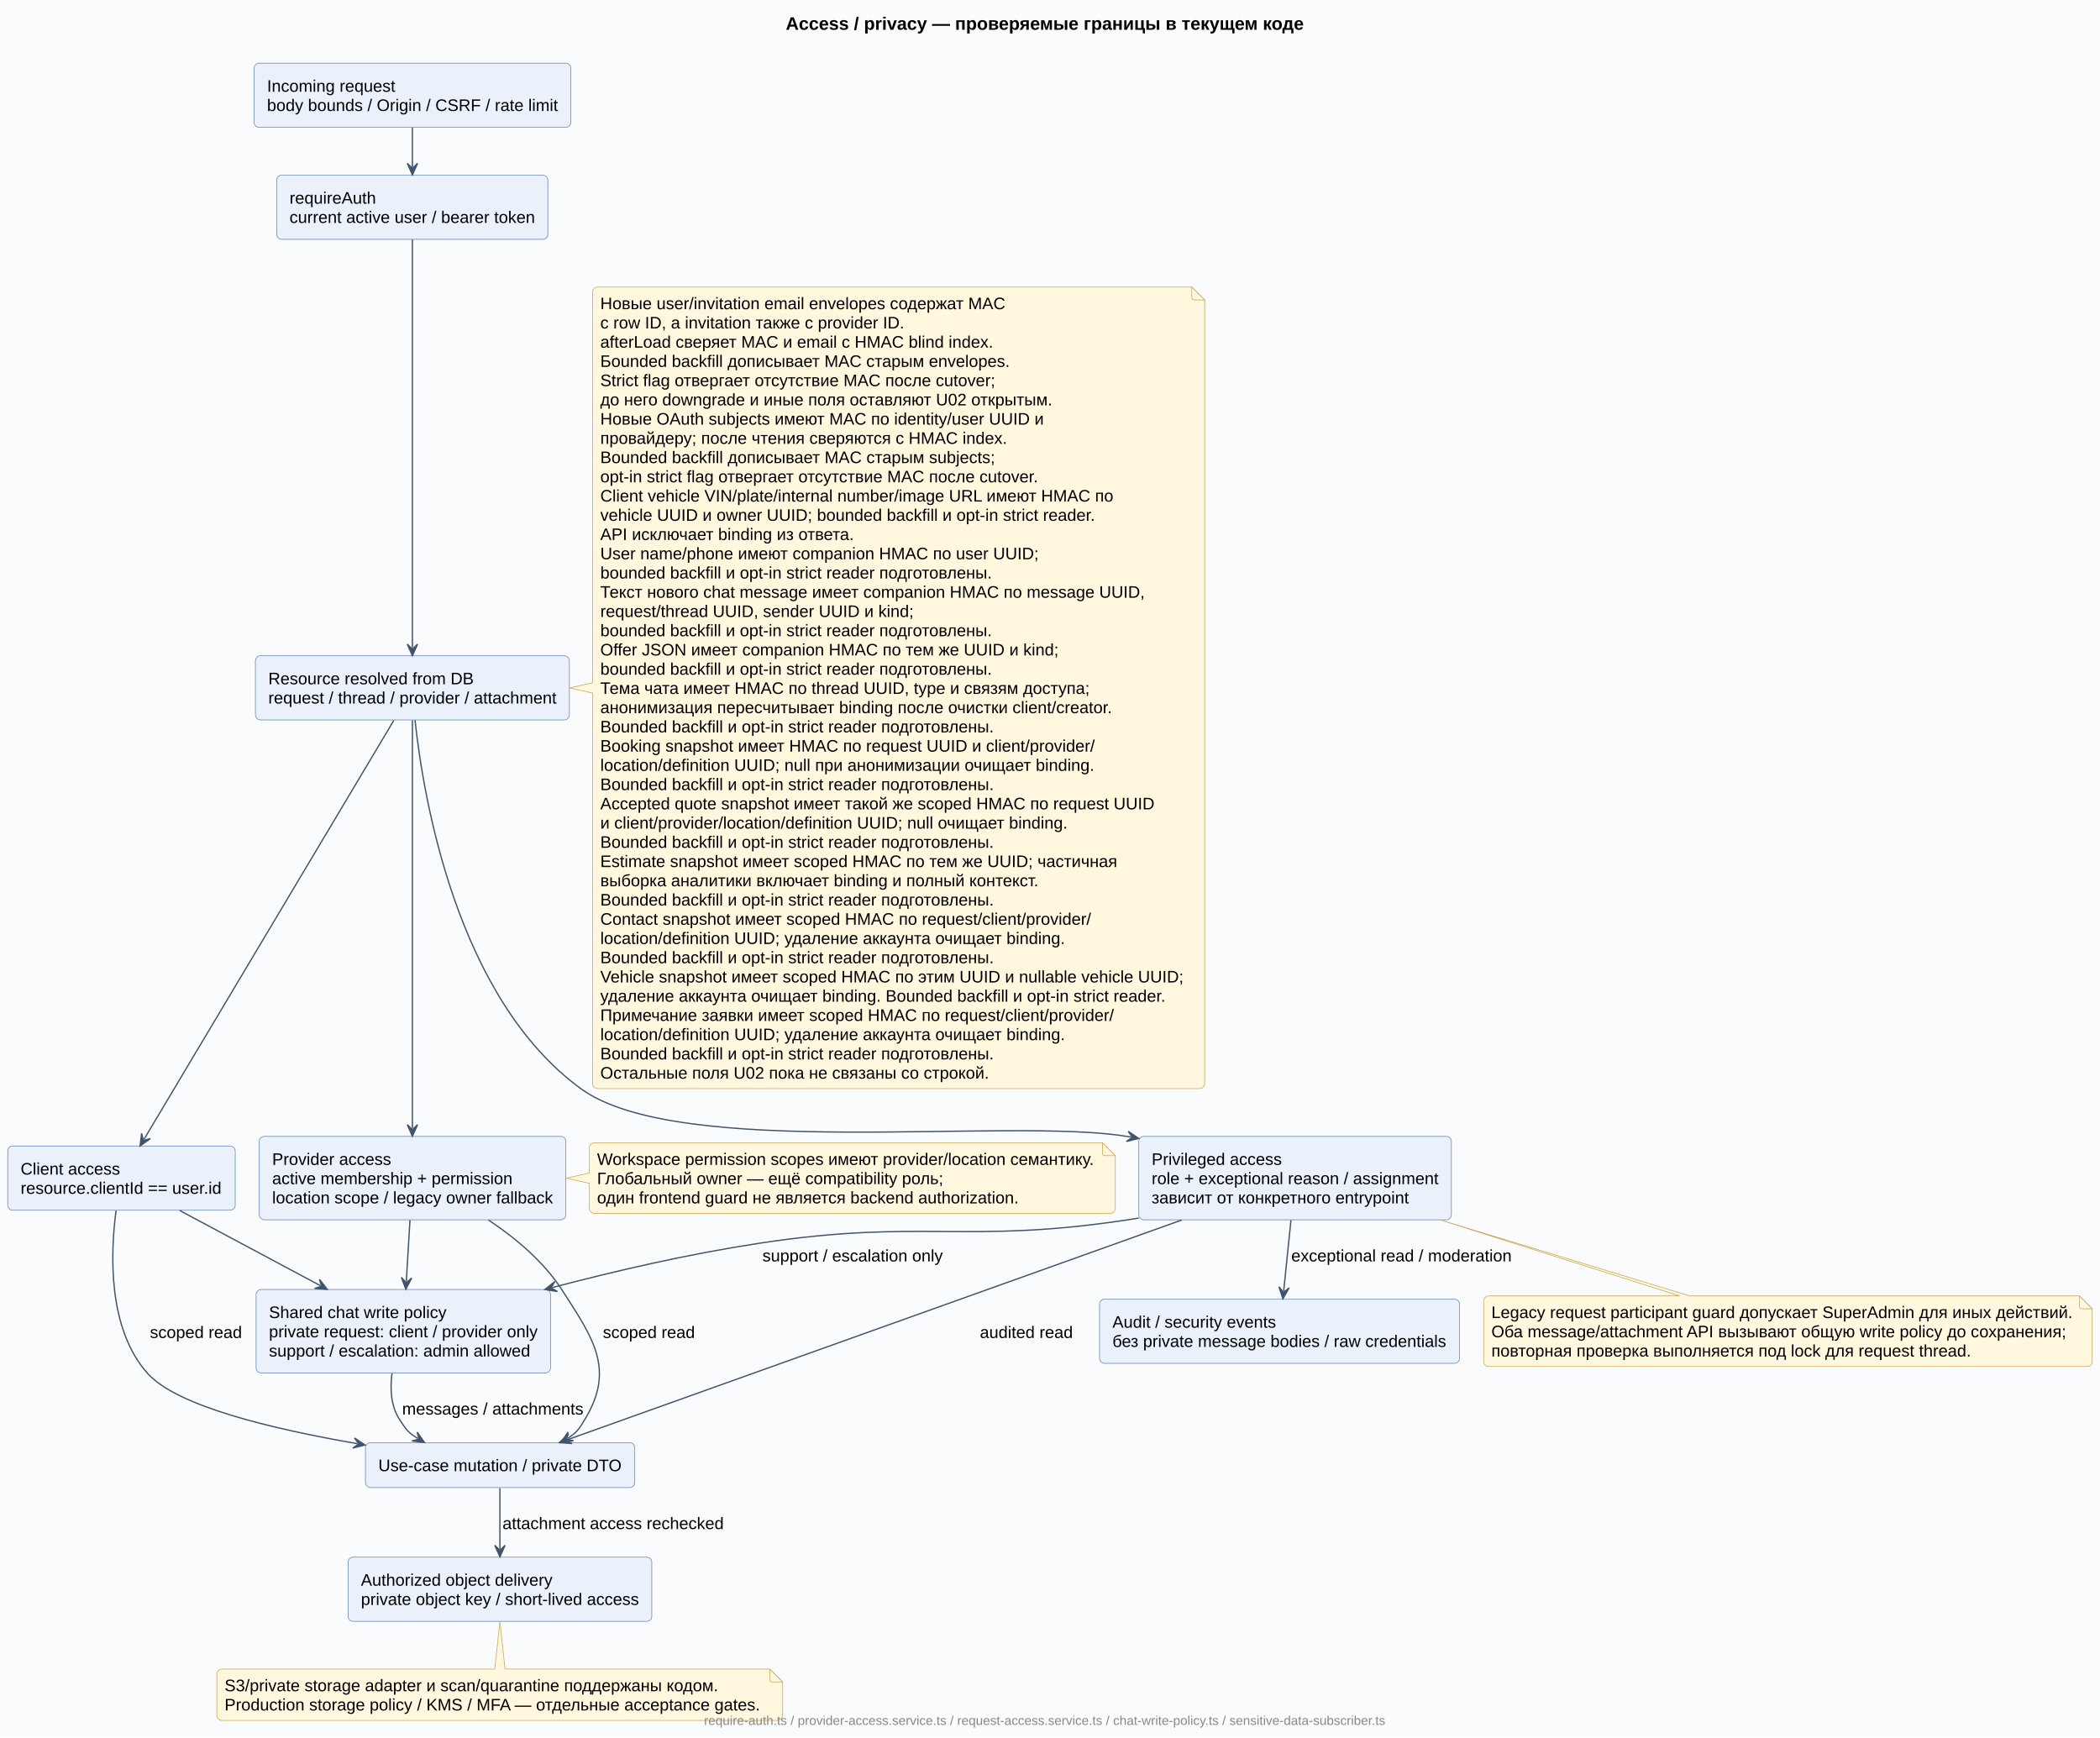
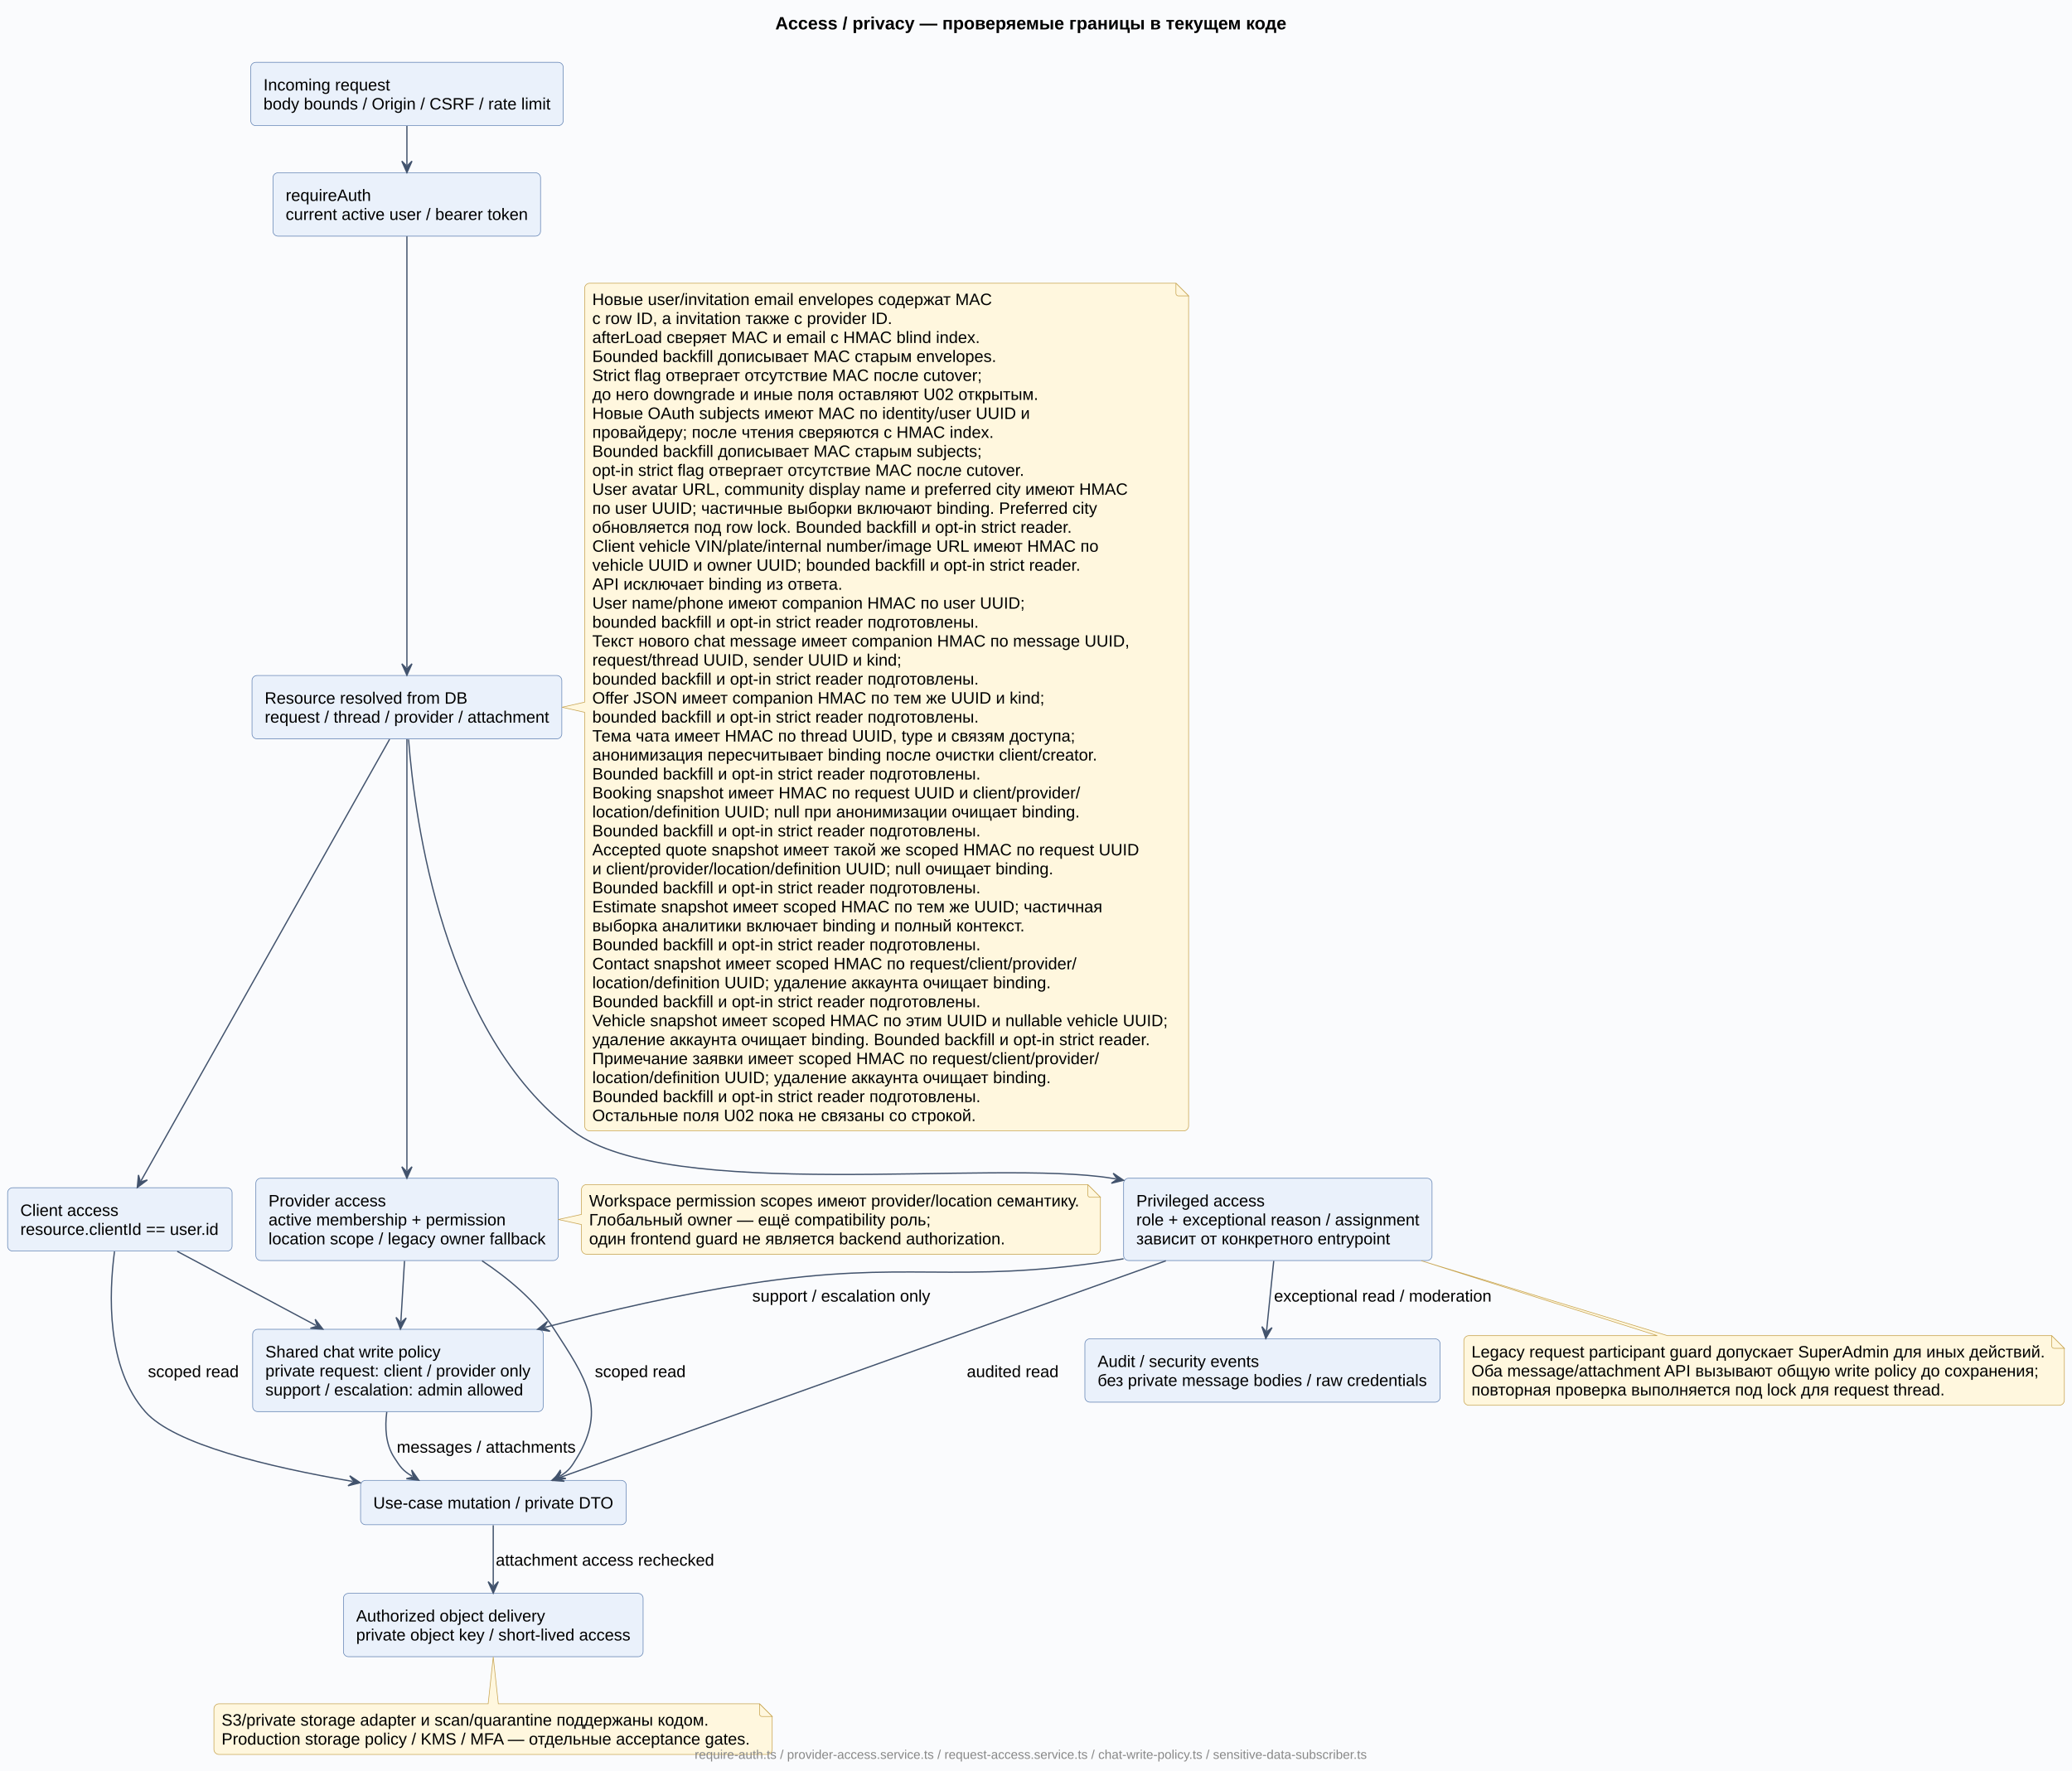
- <svg xmlns="http://www.w3.org/2000/svg" contentStyleType="text/css" data-diagram-type="DESCRIPTION" height="1350px" preserveAspectRatio="none" style="width:1632px;height:1350px;background:#FAFBFD;" version="1.1" viewBox="0 0 1632 1350" width="1632px" zoomAndPan="magnify">
+ <svg xmlns="http://www.w3.org/2000/svg" contentStyleType="text/css" data-diagram-type="DESCRIPTION" height="1395px" preserveAspectRatio="none" style="width:1632px;height:1395px;background:#FAFBFD;" version="1.1" viewBox="0 0 1632 1395" width="1632px" zoomAndPan="magnify">
  <defs />
  <g>
-     <rect fill="#FAFBFD" height="1350" style="stroke:none;stroke-width:1;" width="1632" x="0" y="0" />
+     <rect fill="#FAFBFD" height="1395" style="stroke:none;stroke-width:1;" width="1632" x="0" y="0" />
    <g class="title" data-source-line="2">
      <text fill="#000000" font-family="Arial" font-size="14" font-weight="bold" lengthAdjust="spacing" textLength="403.662" x="610.669" y="23.132">Access / privacy — проверяемые границы в текущем коде</text>
    </g>
    <g class="entity" data-qualified-name="Input" data-source-line="4" id="ent0002">
      <rect fill="#EAF1FB" height="49.898" rx="4" ry="4" style="stroke:#6585B5;stroke-width:0.5;" width="246.142" x="197.5" y="49.099" />
      <text fill="#000000" font-family="Arial" font-size="13" lengthAdjust="spacing" textLength="99.722" x="207.5" y="71.293">Incoming request</text>
      <text fill="#000000" font-family="Arial" font-size="13" lengthAdjust="spacing" textLength="226.142" x="207.5" y="86.241">body bounds / Origin / CSRF / rate limit</text>
    </g>
    <g class="entity" data-qualified-name="Auth" data-source-line="5" id="ent0003">
      <rect fill="#EAF1FB" height="49.898" rx="4" ry="4" style="stroke:#6585B5;stroke-width:0.5;" width="210.76" x="215" y="136.099" />
      <text fill="#000000" font-family="Arial" font-size="13" lengthAdjust="spacing" textLength="67.209" x="225" y="158.292">requireAuth</text>
      <text fill="#000000" font-family="Arial" font-size="13" lengthAdjust="spacing" textLength="190.76" x="225" y="173.241">current active user / bearer token</text>
    </g>
    <g class="entity" data-qualified-name="Resource" data-source-line="6" id="ent0004">
-       <rect fill="#EAF1FB" height="49.898" rx="4" ry="4" style="stroke:#6585B5;stroke-width:0.5;" width="244.009" x="198.5" y="509.599" />
-       <text fill="#000000" font-family="Arial" font-size="13" lengthAdjust="spacing" textLength="159.669" x="208.5" y="531.793">Resource resolved from DB</text>
-       <text fill="#000000" font-family="Arial" font-size="13" lengthAdjust="spacing" textLength="224.009" x="208.5" y="546.741">request / thread / provider / attachment</text>
+       <rect fill="#EAF1FB" height="49.898" rx="4" ry="4" style="stroke:#6585B5;stroke-width:0.5;" width="244.009" x="198.5" y="532.099" />
+       <text fill="#000000" font-family="Arial" font-size="13" lengthAdjust="spacing" textLength="159.669" x="208.5" y="554.293">Resource resolved from DB</text>
+       <text fill="#000000" font-family="Arial" font-size="13" lengthAdjust="spacing" textLength="224.009" x="208.5" y="569.241">request / thread / provider / attachment</text>
    </g>
    <g class="entity" data-qualified-name="Client" data-source-line="7" id="ent0005">
-       <rect fill="#EAF1FB" height="49.898" rx="4" ry="4" style="stroke:#6585B5;stroke-width:0.5;" width="176.806" x="6" y="890.599" />
-       <text fill="#000000" font-family="Arial" font-size="13" lengthAdjust="spacing" textLength="77.308" x="16" y="912.793">Client access</text>
-       <text fill="#000000" font-family="Arial" font-size="13" lengthAdjust="spacing" textLength="156.806" x="16" y="927.741">resource.clientId == user.id</text>
+       <rect fill="#EAF1FB" height="49.898" rx="4" ry="4" style="stroke:#6585B5;stroke-width:0.5;" width="176.806" x="6" y="935.599" />
+       <text fill="#000000" font-family="Arial" font-size="13" lengthAdjust="spacing" textLength="77.308" x="16" y="957.793">Client access</text>
+       <text fill="#000000" font-family="Arial" font-size="13" lengthAdjust="spacing" textLength="156.806" x="16" y="972.741">resource.clientId == user.id</text>
    </g>
    <g class="entity" data-qualified-name="Provider" data-source-line="8" id="ent0006">
-       <rect fill="#EAF1FB" height="64.846" rx="4" ry="4" style="stroke:#6585B5;stroke-width:0.5;" width="238.232" x="201.5" y="883.099" />
-       <text fill="#000000" font-family="Arial" font-size="13" lengthAdjust="spacing" textLength="92.479" x="211.5" y="905.293">Provider access</text>
-       <text fill="#000000" font-family="Arial" font-size="13" lengthAdjust="spacing" textLength="186.767" x="211.5" y="920.241">active membership + permission</text>
-       <text fill="#000000" font-family="Arial" font-size="13" lengthAdjust="spacing" textLength="218.232" x="211.5" y="935.19">location scope / legacy owner fallback</text>
+       <rect fill="#EAF1FB" height="64.846" rx="4" ry="4" style="stroke:#6585B5;stroke-width:0.5;" width="238.232" x="201.5" y="928.099" />
+       <text fill="#000000" font-family="Arial" font-size="13" lengthAdjust="spacing" textLength="92.479" x="211.5" y="950.293">Provider access</text>
+       <text fill="#000000" font-family="Arial" font-size="13" lengthAdjust="spacing" textLength="186.767" x="211.5" y="965.241">active membership + permission</text>
+       <text fill="#000000" font-family="Arial" font-size="13" lengthAdjust="spacing" textLength="218.232" x="211.5" y="980.19">location scope / legacy owner fallback</text>
    </g>
    <g class="entity" data-qualified-name="Admin" data-source-line="9" id="ent0007">
-       <rect fill="#EAF1FB" height="64.846" rx="4" ry="4" style="stroke:#6585B5;stroke-width:0.5;" width="242.936" x="885" y="883.099" />
-       <text fill="#000000" font-family="Arial" font-size="13" lengthAdjust="spacing" textLength="101.156" x="895" y="905.293">Privileged access</text>
-       <text fill="#000000" font-family="Arial" font-size="13" lengthAdjust="spacing" textLength="222.936" x="895" y="920.241">role + exceptional reason / assignment</text>
-       <text fill="#000000" font-family="Arial" font-size="13" lengthAdjust="spacing" textLength="200.764" x="895" y="935.19">зависит от конкретного entrypoint</text>
+       <rect fill="#EAF1FB" height="64.846" rx="4" ry="4" style="stroke:#6585B5;stroke-width:0.5;" width="242.936" x="885" y="928.099" />
+       <text fill="#000000" font-family="Arial" font-size="13" lengthAdjust="spacing" textLength="101.156" x="895" y="950.293">Privileged access</text>
+       <text fill="#000000" font-family="Arial" font-size="13" lengthAdjust="spacing" textLength="222.936" x="895" y="965.241">role + exceptional reason / assignment</text>
+       <text fill="#000000" font-family="Arial" font-size="13" lengthAdjust="spacing" textLength="200.764" x="895" y="980.19">зависит от конкретного entrypoint</text>
    </g>
    <g class="entity" data-qualified-name="ChatWrite" data-source-line="10" id="ent0008">
-       <rect fill="#EAF1FB" height="64.846" rx="4" ry="4" style="stroke:#6585B5;stroke-width:0.5;" width="228.825" x="199" y="1002.099" />
-       <text fill="#000000" font-family="Arial" font-size="13" lengthAdjust="spacing" textLength="138.011" x="209" y="1024.293">Shared chat write policy</text>
-       <text fill="#000000" font-family="Arial" font-size="13" lengthAdjust="spacing" textLength="208.825" x="209" y="1039.241">private request: client / provider only</text>
-       <text fill="#000000" font-family="Arial" font-size="13" lengthAdjust="spacing" textLength="203.061" x="209" y="1054.19">support / escalation: admin allowed</text>
+       <rect fill="#EAF1FB" height="64.846" rx="4" ry="4" style="stroke:#6585B5;stroke-width:0.5;" width="228.825" x="199" y="1047.099" />
+       <text fill="#000000" font-family="Arial" font-size="13" lengthAdjust="spacing" textLength="138.011" x="209" y="1069.293">Shared chat write policy</text>
+       <text fill="#000000" font-family="Arial" font-size="13" lengthAdjust="spacing" textLength="208.825" x="209" y="1084.241">private request: client / provider only</text>
+       <text fill="#000000" font-family="Arial" font-size="13" lengthAdjust="spacing" textLength="203.061" x="209" y="1099.19">support / escalation: admin allowed</text>
    </g>
    <g class="entity" data-qualified-name="Result" data-source-line="11" id="ent0009">
-       <rect fill="#EAF1FB" height="34.949" rx="4" ry="4" style="stroke:#6585B5;stroke-width:0.5;" width="209.287" x="284" y="1121.099" />
-       <text fill="#000000" font-family="Arial" font-size="13" lengthAdjust="spacing" textLength="189.287" x="294" y="1143.293">Use-case mutation / private DTO</text>
+       <rect fill="#EAF1FB" height="34.949" rx="4" ry="4" style="stroke:#6585B5;stroke-width:0.5;" width="209.287" x="284" y="1166.099" />
+       <text fill="#000000" font-family="Arial" font-size="13" lengthAdjust="spacing" textLength="189.287" x="294" y="1188.293">Use-case mutation / private DTO</text>
    </g>
    <g class="entity" data-qualified-name="Object" data-source-line="12" id="ent0010">
-       <rect fill="#EAF1FB" height="49.898" rx="4" ry="4" style="stroke:#6585B5;stroke-width:0.5;" width="236.036" x="270.5" y="1210.099" />
-       <text fill="#000000" font-family="Arial" font-size="13" lengthAdjust="spacing" textLength="148.859" x="280.5" y="1232.293">Authorized object delivery</text>
-       <text fill="#000000" font-family="Arial" font-size="13" lengthAdjust="spacing" textLength="216.036" x="280.5" y="1247.241">private object key / short-lived access</text>
+       <rect fill="#EAF1FB" height="49.898" rx="4" ry="4" style="stroke:#6585B5;stroke-width:0.5;" width="236.036" x="270.5" y="1255.099" />
+       <text fill="#000000" font-family="Arial" font-size="13" lengthAdjust="spacing" textLength="148.859" x="280.5" y="1277.293">Authorized object delivery</text>
+       <text fill="#000000" font-family="Arial" font-size="13" lengthAdjust="spacing" textLength="216.036" x="280.5" y="1292.241">private object key / short-lived access</text>
    </g>
    <g class="entity" data-qualified-name="Audit" data-source-line="13" id="ent0011">
-       <rect fill="#EAF1FB" height="49.898" rx="4" ry="4" style="stroke:#6585B5;stroke-width:0.5;" width="279.81" x="854.5" y="1009.599" />
-       <text fill="#000000" font-family="Arial" font-size="13" lengthAdjust="spacing" textLength="127.169" x="864.5" y="1031.793">Audit / security events</text>
-       <text fill="#000000" font-family="Arial" font-size="13" lengthAdjust="spacing" textLength="259.81" x="864.5" y="1046.741">без private message bodies / raw credentials</text>
+       <rect fill="#EAF1FB" height="49.898" rx="4" ry="4" style="stroke:#6585B5;stroke-width:0.5;" width="279.81" x="854.5" y="1054.599" />
+       <text fill="#000000" font-family="Arial" font-size="13" lengthAdjust="spacing" textLength="127.169" x="864.5" y="1076.793">Audit / security events</text>
+       <text fill="#000000" font-family="Arial" font-size="13" lengthAdjust="spacing" textLength="259.81" x="864.5" y="1091.741">без private message bodies / raw credentials</text>
    </g>
    <g class="entity" data-qualified-name="GMN26" data-source-line="29" id="ent0027">
-       <path d="M458,892.099 L458,911.599 L439.732,915.599 L458,919.599 L458,938.945 A4,4 0 0 0 462,942.945 L862.734,942.945 A4,4 0 0 0 866.734,938.945 L866.734,898.099 L856.734,888.099 L462,888.099 A4,4 0 0 0 458,892.099" fill="#FFF7DE" style="stroke:#C8A552;stroke-width:0.5;" />
-       <path d="M856.734,888.099 L856.734,896.099 A2,2 0 0 0 858.734,898.099 L866.734,898.099 L856.734,888.099" fill="#FFF7DE" style="stroke:#C8A552;stroke-width:0.5;" />
-       <text fill="#000000" font-family="Arial" font-size="13" lengthAdjust="spacing" textLength="387.734" x="464" y="905.293">Workspace permission scopes имеют provider/location семантику.</text>
-       <text fill="#000000" font-family="Arial" font-size="13" lengthAdjust="spacing" textLength="270.252" x="464" y="920.241">Глобальный owner — ещё compatibility роль;</text>
-       <text fill="#000000" font-family="Arial" font-size="13" lengthAdjust="spacing" textLength="328.783" x="464" y="935.19">один frontend guard не является backend authorization.</text>
+       <path d="M458,937.099 L458,956.599 L439.732,960.599 L458,964.599 L458,983.945 A4,4 0 0 0 462,987.945 L862.734,987.945 A4,4 0 0 0 866.734,983.945 L866.734,943.099 L856.734,933.099 L462,933.099 A4,4 0 0 0 458,937.099" fill="#FFF7DE" style="stroke:#C8A552;stroke-width:0.5;" />
+       <path d="M856.734,933.099 L856.734,941.099 A2,2 0 0 0 858.734,943.099 L866.734,943.099 L856.734,933.099" fill="#FFF7DE" style="stroke:#C8A552;stroke-width:0.5;" />
+       <text fill="#000000" font-family="Arial" font-size="13" lengthAdjust="spacing" textLength="387.734" x="464" y="950.293">Workspace permission scopes имеют provider/location семантику.</text>
+       <text fill="#000000" font-family="Arial" font-size="13" lengthAdjust="spacing" textLength="270.252" x="464" y="965.241">Глобальный owner — ещё compatibility роль;</text>
+       <text fill="#000000" font-family="Arial" font-size="13" lengthAdjust="spacing" textLength="328.783" x="464" y="980.19">один frontend guard не является backend authorization.</text>
    </g>
    <g class="entity" data-qualified-name="GMN29" data-source-line="34" id="ent0030">
-       <path d="M460.5,227.099 L460.5,530.599 L442.685,534.599 L460.5,538.599 L460.5,841.997 A4,4 0 0 0 464.5,845.997 L932.202,845.997 A4,4 0 0 0 936.202,841.997 L936.202,233.099 L926.202,223.099 L464.5,223.099 A4,4 0 0 0 460.5,227.099" fill="#FFF7DE" style="stroke:#C8A552;stroke-width:0.5;" />
+       <path d="M460.5,227.099 L460.5,553.099 L442.685,557.099 L460.5,561.099 L460.5,886.843 A4,4 0 0 0 464.5,890.843 L932.202,890.843 A4,4 0 0 0 936.202,886.843 L936.202,233.099 L926.202,223.099 L464.5,223.099 A4,4 0 0 0 460.5,227.099" fill="#FFF7DE" style="stroke:#C8A552;stroke-width:0.5;" />
      <path d="M926.202,223.099 L926.202,231.099 A2,2 0 0 0 928.202,233.099 L936.202,233.099 L926.202,223.099" fill="#FFF7DE" style="stroke:#C8A552;stroke-width:0.5;" />
      <text fill="#000000" font-family="Arial" font-size="13" lengthAdjust="spacing" textLength="315.244" x="466.5" y="240.292">Новые user/invitation email envelopes содержат MAC</text>
      <text fill="#000000" font-family="Arial" font-size="13" lengthAdjust="spacing" textLength="236.368" x="466.5" y="255.241">с row ID, а invitation также с provider ID.</text>
      <text fill="#000000" font-family="Arial" font-size="13" lengthAdjust="spacing" textLength="306.065" x="466.5" y="270.19">afterLoad сверяет MAC и email с HMAC blind index.</text>
      <text fill="#000000" font-family="Arial" font-size="13" lengthAdjust="spacing" textLength="318.951" x="466.5" y="285.139">Бounded backfill дописывает MAC старым envelopes.</text>
      <text fill="#000000" font-family="Arial" font-size="13" lengthAdjust="spacing" textLength="308.655" x="466.5" y="300.087">Strict flag отвергает отсутствие MAC после cutover;</text>
      <text fill="#000000" font-family="Arial" font-size="13" lengthAdjust="spacing" textLength="352.879" x="466.5" y="315.036">до него downgrade и иные поля оставляют U02 открытым.</text>
      <text fill="#000000" font-family="Arial" font-size="13" lengthAdjust="spacing" textLength="344.957" x="466.5" y="329.985">Новые OAuth subjects имеют MAC по identity/user UUID и</text>
      <text fill="#000000" font-family="Arial" font-size="13" lengthAdjust="spacing" textLength="317.364" x="466.5" y="344.934">провайдеру; после чтения сверяются с HMAC index.</text>
      <text fill="#000000" font-family="Arial" font-size="13" lengthAdjust="spacing" textLength="307.512" x="466.5" y="359.882">Bounded backfill дописывает MAC старым subjects;</text>
      <text fill="#000000" font-family="Arial" font-size="13" lengthAdjust="spacing" textLength="342.615" x="466.5" y="374.831">opt-in strict flag отвергает отсутствие MAC после cutover.</text>
-       <text fill="#000000" font-family="Arial" font-size="13" lengthAdjust="spacing" textLength="399.49" x="466.5" y="389.78">Client vehicle VIN/plate/internal number/image URL имеют HMAC по</text>
-       <text fill="#000000" font-family="Arial" font-size="13" lengthAdjust="spacing" textLength="385.176" x="466.5" y="404.728">vehicle UUID и owner UUID; bounded backfill и opt-in strict reader.</text>
-       <text fill="#000000" font-family="Arial" font-size="13" lengthAdjust="spacing" textLength="198.637" x="466.5" y="419.677">API исключает binding из ответа.</text>
-       <text fill="#000000" font-family="Arial" font-size="13" lengthAdjust="spacing" textLength="340.964" x="466.5" y="434.626">User name/phone имеют companion HMAC по user UUID;</text>
-       <text fill="#000000" font-family="Arial" font-size="13" lengthAdjust="spacing" textLength="305.684" x="466.5" y="449.575">bounded backfill и opt-in strict reader подготовлены.</text>
-       <text fill="#000000" font-family="Arial" font-size="13" lengthAdjust="spacing" textLength="424.55" x="466.5" y="464.523">Текст нового chat message имеет companion HMAC по message UUID,</text>
-       <text fill="#000000" font-family="Arial" font-size="13" lengthAdjust="spacing" textLength="243.528" x="466.5" y="479.472">request/thread UUID, sender UUID и kind;</text>
+       <text fill="#000000" font-family="Arial" font-size="13" lengthAdjust="spacing" textLength="422.068" x="466.5" y="389.78">User avatar URL, community display name и preferred city имеют HMAC</text>
+       <text fill="#000000" font-family="Arial" font-size="13" lengthAdjust="spacing" textLength="398.055" x="466.5" y="404.728">по user UUID; частичные выборки включают binding. Preferred city</text>
+       <text fill="#000000" font-family="Arial" font-size="13" lengthAdjust="spacing" textLength="379.577" x="466.5" y="419.677">обновляется под row lock. Bounded backfill и opt-in strict reader.</text>
+       <text fill="#000000" font-family="Arial" font-size="13" lengthAdjust="spacing" textLength="399.49" x="466.5" y="434.626">Client vehicle VIN/plate/internal number/image URL имеют HMAC по</text>
+       <text fill="#000000" font-family="Arial" font-size="13" lengthAdjust="spacing" textLength="385.176" x="466.5" y="449.575">vehicle UUID и owner UUID; bounded backfill и opt-in strict reader.</text>
+       <text fill="#000000" font-family="Arial" font-size="13" lengthAdjust="spacing" textLength="198.637" x="466.5" y="464.523">API исключает binding из ответа.</text>
+       <text fill="#000000" font-family="Arial" font-size="13" lengthAdjust="spacing" textLength="340.964" x="466.5" y="479.472">User name/phone имеют companion HMAC по user UUID;</text>
      <text fill="#000000" font-family="Arial" font-size="13" lengthAdjust="spacing" textLength="305.684" x="466.5" y="494.421">bounded backfill и opt-in strict reader подготовлены.</text>
-       <text fill="#000000" font-family="Arial" font-size="13" lengthAdjust="spacing" textLength="356.986" x="466.5" y="509.37">Offer JSON имеет companion HMAC по тем же UUID и kind;</text>
-       <text fill="#000000" font-family="Arial" font-size="13" lengthAdjust="spacing" textLength="305.684" x="466.5" y="524.318">bounded backfill и opt-in strict reader подготовлены.</text>
-       <text fill="#000000" font-family="Arial" font-size="13" lengthAdjust="spacing" textLength="381.919" x="466.5" y="539.267">Тема чата имеет HMAC по thread UUID, type и связям доступа;</text>
-       <text fill="#000000" font-family="Arial" font-size="13" lengthAdjust="spacing" textLength="399.369" x="466.5" y="554.216">анонимизация пересчитывает binding после очистки client/creator.</text>
-       <text fill="#000000" font-family="Arial" font-size="13" lengthAdjust="spacing" textLength="307.125" x="466.5" y="569.165">Bounded backfill и opt-in strict reader подготовлены.</text>
-       <text fill="#000000" font-family="Arial" font-size="13" lengthAdjust="spacing" textLength="384.731" x="466.5" y="584.113">Booking snapshot имеет HMAC по request UUID и client/provider/</text>
-       <text fill="#000000" font-family="Arial" font-size="13" lengthAdjust="spacing" textLength="384.636" x="466.5" y="599.062">location/definition UUID; null при анонимизации очищает binding.</text>
+       <text fill="#000000" font-family="Arial" font-size="13" lengthAdjust="spacing" textLength="424.55" x="466.5" y="509.37">Текст нового chat message имеет companion HMAC по message UUID,</text>
+       <text fill="#000000" font-family="Arial" font-size="13" lengthAdjust="spacing" textLength="243.528" x="466.5" y="524.318">request/thread UUID, sender UUID и kind;</text>
+       <text fill="#000000" font-family="Arial" font-size="13" lengthAdjust="spacing" textLength="305.684" x="466.5" y="539.267">bounded backfill и opt-in strict reader подготовлены.</text>
+       <text fill="#000000" font-family="Arial" font-size="13" lengthAdjust="spacing" textLength="356.986" x="466.5" y="554.216">Offer JSON имеет companion HMAC по тем же UUID и kind;</text>
+       <text fill="#000000" font-family="Arial" font-size="13" lengthAdjust="spacing" textLength="305.684" x="466.5" y="569.165">bounded backfill и opt-in strict reader подготовлены.</text>
+       <text fill="#000000" font-family="Arial" font-size="13" lengthAdjust="spacing" textLength="381.919" x="466.5" y="584.113">Тема чата имеет HMAC по thread UUID, type и связям доступа;</text>
+       <text fill="#000000" font-family="Arial" font-size="13" lengthAdjust="spacing" textLength="399.369" x="466.5" y="599.062">анонимизация пересчитывает binding после очистки client/creator.</text>
      <text fill="#000000" font-family="Arial" font-size="13" lengthAdjust="spacing" textLength="307.125" x="466.5" y="614.011">Bounded backfill и opt-in strict reader подготовлены.</text>
-       <text fill="#000000" font-family="Arial" font-size="13" lengthAdjust="spacing" textLength="431.12" x="466.5" y="628.96">Accepted quote snapshot имеет такой же scoped HMAC по request UUID</text>
-       <text fill="#000000" font-family="Arial" font-size="13" lengthAdjust="spacing" textLength="363.854" x="466.5" y="643.908">и client/provider/location/definition UUID; null очищает binding.</text>
+       <text fill="#000000" font-family="Arial" font-size="13" lengthAdjust="spacing" textLength="384.731" x="466.5" y="628.96">Booking snapshot имеет HMAC по request UUID и client/provider/</text>
+       <text fill="#000000" font-family="Arial" font-size="13" lengthAdjust="spacing" textLength="384.636" x="466.5" y="643.908">location/definition UUID; null при анонимизации очищает binding.</text>
      <text fill="#000000" font-family="Arial" font-size="13" lengthAdjust="spacing" textLength="307.125" x="466.5" y="658.857">Bounded backfill и opt-in strict reader подготовлены.</text>
-       <text fill="#000000" font-family="Arial" font-size="13" lengthAdjust="spacing" textLength="402.295" x="466.5" y="673.806">Estimate snapshot имеет scoped HMAC по тем же UUID; частичная</text>
-       <text fill="#000000" font-family="Arial" font-size="13" lengthAdjust="spacing" textLength="342.373" x="466.5" y="688.754">выборка аналитики включает binding и полный контекст.</text>
+       <text fill="#000000" font-family="Arial" font-size="13" lengthAdjust="spacing" textLength="431.12" x="466.5" y="673.806">Accepted quote snapshot имеет такой же scoped HMAC по request UUID</text>
+       <text fill="#000000" font-family="Arial" font-size="13" lengthAdjust="spacing" textLength="363.854" x="466.5" y="688.754">и client/provider/location/definition UUID; null очищает binding.</text>
      <text fill="#000000" font-family="Arial" font-size="13" lengthAdjust="spacing" textLength="307.125" x="466.5" y="703.703">Bounded backfill и opt-in strict reader подготовлены.</text>
-       <text fill="#000000" font-family="Arial" font-size="13" lengthAdjust="spacing" textLength="381.824" x="466.5" y="718.652">Contact snapshot имеет scoped HMAC по request/client/provider/</text>
-       <text fill="#000000" font-family="Arial" font-size="13" lengthAdjust="spacing" textLength="362.318" x="466.5" y="733.601">location/definition UUID; удаление аккаунта очищает binding.</text>
+       <text fill="#000000" font-family="Arial" font-size="13" lengthAdjust="spacing" textLength="402.295" x="466.5" y="718.652">Estimate snapshot имеет scoped HMAC по тем же UUID; частичная</text>
+       <text fill="#000000" font-family="Arial" font-size="13" lengthAdjust="spacing" textLength="342.373" x="466.5" y="733.601">выборка аналитики включает binding и полный контекст.</text>
      <text fill="#000000" font-family="Arial" font-size="13" lengthAdjust="spacing" textLength="307.125" x="466.5" y="748.549">Bounded backfill и opt-in strict reader подготовлены.</text>
-       <text fill="#000000" font-family="Arial" font-size="13" lengthAdjust="spacing" textLength="454.702" x="466.5" y="763.498">Vehicle snapshot имеет scoped HMAC по этим UUID и nullable vehicle UUID;</text>
-       <text fill="#000000" font-family="Arial" font-size="13" lengthAdjust="spacing" textLength="441.118" x="466.5" y="778.447">удаление аккаунта очищает binding. Bounded backfill и opt-in strict reader.</text>
-       <text fill="#000000" font-family="Arial" font-size="13" lengthAdjust="spacing" textLength="400.023" x="466.5" y="793.395">Примечание заявки имеет scoped HMAC по request/client/provider/</text>
-       <text fill="#000000" font-family="Arial" font-size="13" lengthAdjust="spacing" textLength="362.318" x="466.5" y="808.344">location/definition UUID; удаление аккаунта очищает binding.</text>
-       <text fill="#000000" font-family="Arial" font-size="13" lengthAdjust="spacing" textLength="307.125" x="466.5" y="823.293">Bounded backfill и opt-in strict reader подготовлены.</text>
-       <text fill="#000000" font-family="Arial" font-size="13" lengthAdjust="spacing" textLength="302.123" x="466.5" y="838.242">Остальные поля U02 пока не связаны со строкой.</text>
+       <text fill="#000000" font-family="Arial" font-size="13" lengthAdjust="spacing" textLength="381.824" x="466.5" y="763.498">Contact snapshot имеет scoped HMAC по request/client/provider/</text>
+       <text fill="#000000" font-family="Arial" font-size="13" lengthAdjust="spacing" textLength="362.318" x="466.5" y="778.447">location/definition UUID; удаление аккаунта очищает binding.</text>
+       <text fill="#000000" font-family="Arial" font-size="13" lengthAdjust="spacing" textLength="307.125" x="466.5" y="793.395">Bounded backfill и opt-in strict reader подготовлены.</text>
+       <text fill="#000000" font-family="Arial" font-size="13" lengthAdjust="spacing" textLength="454.702" x="466.5" y="808.344">Vehicle snapshot имеет scoped HMAC по этим UUID и nullable vehicle UUID;</text>
+       <text fill="#000000" font-family="Arial" font-size="13" lengthAdjust="spacing" textLength="441.118" x="466.5" y="823.293">удаление аккаунта очищает binding. Bounded backfill и opt-in strict reader.</text>
+       <text fill="#000000" font-family="Arial" font-size="13" lengthAdjust="spacing" textLength="400.023" x="466.5" y="838.242">Примечание заявки имеет scoped HMAC по request/client/provider/</text>
+       <text fill="#000000" font-family="Arial" font-size="13" lengthAdjust="spacing" textLength="362.318" x="466.5" y="853.19">location/definition UUID; удаление аккаунта очищает binding.</text>
+       <text fill="#000000" font-family="Arial" font-size="13" lengthAdjust="spacing" textLength="307.125" x="466.5" y="868.139">Bounded backfill и opt-in strict reader подготовлены.</text>
+       <text fill="#000000" font-family="Arial" font-size="13" lengthAdjust="spacing" textLength="302.123" x="466.5" y="883.088">Остальные поля U02 пока не связаны со строкой.</text>
    </g>
-     <g class="entity" data-qualified-name="GMN32" data-source-line="77" id="ent0033">
-       <path d="M1153,1011.099 L1153,1057.945 A4,4 0 0 0 1157,1061.945 L1621.966,1061.945 A4,4 0 0 0 1625.966,1057.945 L1625.966,1017.099 L1615.966,1007.099 L1313.318,1007.099 L1119.457,948.107 L1305.318,1007.099 L1157,1007.099 A4,4 0 0 0 1153,1011.099" fill="#FFF7DE" style="stroke:#C8A552;stroke-width:0.5;" />
-       <path d="M1615.966,1007.099 L1615.966,1015.099 A2,2 0 0 0 1617.966,1017.099 L1625.966,1017.099 L1615.966,1007.099" fill="#FFF7DE" style="stroke:#C8A552;stroke-width:0.5;" />
-       <text fill="#000000" font-family="Arial" font-size="13" lengthAdjust="spacing" textLength="451.966" x="1159" y="1024.293">Legacy request participant guard допускает SuperAdmin для иных действий.</text>
-       <text fill="#000000" font-family="Arial" font-size="13" lengthAdjust="spacing" textLength="448.018" x="1159" y="1039.241">Оба message/attachment API вызывают общую write policy до сохранения;</text>
-       <text fill="#000000" font-family="Arial" font-size="13" lengthAdjust="spacing" textLength="374.169" x="1159" y="1054.19">повторная проверка выполняется под lock для request thread.</text>
+     <g class="entity" data-qualified-name="GMN32" data-source-line="80" id="ent0033">
+       <path d="M1153,1056.099 L1153,1102.945 A4,4 0 0 0 1157,1106.945 L1621.966,1106.945 A4,4 0 0 0 1625.966,1102.945 L1625.966,1062.099 L1615.966,1052.099 L1313.318,1052.099 L1119.457,993.107 L1305.318,1052.099 L1157,1052.099 A4,4 0 0 0 1153,1056.099" fill="#FFF7DE" style="stroke:#C8A552;stroke-width:0.5;" />
+       <path d="M1615.966,1052.099 L1615.966,1060.099 A2,2 0 0 0 1617.966,1062.099 L1625.966,1062.099 L1615.966,1052.099" fill="#FFF7DE" style="stroke:#C8A552;stroke-width:0.5;" />
+       <text fill="#000000" font-family="Arial" font-size="13" lengthAdjust="spacing" textLength="451.966" x="1159" y="1069.293">Legacy request participant guard допускает SuperAdmin для иных действий.</text>
+       <text fill="#000000" font-family="Arial" font-size="13" lengthAdjust="spacing" textLength="448.018" x="1159" y="1084.241">Оба message/attachment API вызывают общую write policy до сохранения;</text>
+       <text fill="#000000" font-family="Arial" font-size="13" lengthAdjust="spacing" textLength="374.169" x="1159" y="1099.19">повторная проверка выполняется под lock для request thread.</text>
    </g>
-     <g class="entity" data-qualified-name="GMN35" data-source-line="82" id="ent0036">
-       <path d="M168.5,1301.099 L168.5,1332.996 A4,4 0 0 0 172.5,1336.996 L604.217,1336.996 A4,4 0 0 0 608.217,1332.996 L608.217,1307.099 L598.217,1297.099 L392.5,1297.099 L388.5,1260.101 L384.5,1297.099 L172.5,1297.099 A4,4 0 0 0 168.5,1301.099" fill="#FFF7DE" style="stroke:#C8A552;stroke-width:0.5;" />
-       <path d="M598.217,1297.099 L598.217,1305.099 A2,2 0 0 0 600.217,1307.099 L608.217,1307.099 L598.217,1297.099" fill="#FFF7DE" style="stroke:#C8A552;stroke-width:0.5;" />
-       <text fill="#000000" font-family="Arial" font-size="13" lengthAdjust="spacing" textLength="384.059" x="174.5" y="1314.293">S3/private storage adapter и scan/quarantine поддержаны кодом.</text>
-       <text fill="#000000" font-family="Arial" font-size="13" lengthAdjust="spacing" textLength="418.717" x="174.5" y="1329.241">Production storage policy / KMS / MFA — отдельные acceptance gates.</text>
+     <g class="entity" data-qualified-name="GMN35" data-source-line="85" id="ent0036">
+       <path d="M168.5,1346.099 L168.5,1377.996 A4,4 0 0 0 172.5,1381.996 L604.217,1381.996 A4,4 0 0 0 608.217,1377.996 L608.217,1352.099 L598.217,1342.099 L392.5,1342.099 L388.5,1305.101 L384.5,1342.099 L172.5,1342.099 A4,4 0 0 0 168.5,1346.099" fill="#FFF7DE" style="stroke:#C8A552;stroke-width:0.5;" />
+       <path d="M598.217,1342.099 L598.217,1350.099 A2,2 0 0 0 600.217,1352.099 L608.217,1352.099 L598.217,1342.099" fill="#FFF7DE" style="stroke:#C8A552;stroke-width:0.5;" />
+       <text fill="#000000" font-family="Arial" font-size="13" lengthAdjust="spacing" textLength="384.059" x="174.5" y="1359.293">S3/private storage adapter и scan/quarantine поддержаны кодом.</text>
+       <text fill="#000000" font-family="Arial" font-size="13" lengthAdjust="spacing" textLength="418.717" x="174.5" y="1374.241">Production storage policy / KMS / MFA — отдельные acceptance gates.</text>
    </g>
    <g class="link" data-entity-1="ent0002" data-entity-2="ent0003" data-link-type="dependency" id="lnk12">
      <polygon fill="#42536D" points="320.5,135.908,324.5,126.908,320.5,130.908,316.5,126.908,320.5,135.908" style="stroke:#42536D;stroke-width:1;" />
      <path d="M320.5,99.229 C320.5,110.714 320.5,118.415 320.5,129.908" fill="none" style="stroke:#42536D;stroke-width:1;" />
    </g>
    <g class="link" data-entity-1="ent0003" data-entity-2="ent0004" data-link-type="dependency" id="lnk13">
-       <polygon fill="#42536D" points="320.5,509.564,324.5,500.564,320.5,504.564,316.5,500.564,320.5,509.564" style="stroke:#42536D;stroke-width:1;" />
-       <path d="M320.5,186.188 C320.5,253.396 320.5,436.422 320.5,503.564" fill="none" style="stroke:#42536D;stroke-width:1;" />
+       <polygon fill="#42536D" points="320.5,531.859,324.5,522.859,320.5,526.859,316.5,522.859,320.5,531.859" style="stroke:#42536D;stroke-width:1;" />
+       <path d="M320.5,186.152 C320.5,256.491 320.5,455.284 320.5,525.859" fill="none" style="stroke:#42536D;stroke-width:1;" />
    </g>
    <g class="link" data-entity-1="ent0004" data-entity-2="ent0005" data-link-type="dependency" id="lnk14">
-       <polygon fill="#42536D" points="108.861,890.516,116.906,884.835,111.421,886.222,110.034,880.737,108.861,890.516" style="stroke:#42536D;stroke-width:1;" />
-       <path d="M306.019,559.883 C265.199,628.338 152.606,817.156 111.933,885.363" fill="none" style="stroke:#42536D;stroke-width:1;" />
+       <polygon fill="#42536D" points="108.146,935.356,116.046,929.475,110.599,930.999,109.075,925.551,108.146,935.356" style="stroke:#42536D;stroke-width:1;" />
+       <path d="M306.872,582.31 C266.599,653.856 151.385,858.54 111.089,930.127" fill="none" style="stroke:#42536D;stroke-width:1;" />
    </g>
    <g class="link" data-entity-1="ent0004" data-entity-2="ent0006" data-link-type="dependency" id="lnk15">
-       <polygon fill="#42536D" points="320.5,882.994,324.5,873.994,320.5,877.994,316.5,873.994,320.5,882.994" style="stroke:#42536D;stroke-width:1;" />
-       <path d="M320.5,559.883 C320.5,625.97 320.5,803.034 320.5,876.994" fill="none" style="stroke:#42536D;stroke-width:1;" />
+       <polygon fill="#42536D" points="320.5,928.07,324.5,919.07,320.5,923.07,316.5,919.07,320.5,928.07" style="stroke:#42536D;stroke-width:1;" />
+       <path d="M320.5,582.31 C320.5,651.567 320.5,844.48 320.5,922.07" fill="none" style="stroke:#42536D;stroke-width:1;" />
    </g>
    <g class="link" data-entity-1="ent0004" data-entity-2="ent0007" data-link-type="dependency" id="lnk16">
-       <polygon fill="#42536D" points="884.944,884.719,876.794,879.19,880.023,883.835,875.379,887.064,884.944,884.719" style="stroke:#42536D;stroke-width:1;" />
-       <path d="M322.528,559.691 C328.988,619.626 354.772,775.677 451.5,846.099 C527.962,901.766 782.151,867.889 875.5,883.099 C878.617,883.606 875.864,883.087 879.039,883.658" fill="none" style="stroke:#42536D;stroke-width:1;" />
+       <polygon fill="#42536D" points="884.944,929.719,876.794,924.19,880.023,928.835,875.379,932.064,884.944,929.719" style="stroke:#42536D;stroke-width:1;" />
+       <path d="M321.806,582.481 C326.622,645.558 348.966,814.515 451.5,891.099 C527.277,947.697 782.151,912.889 875.5,928.099 C878.617,928.606 875.864,928.087 879.039,928.658" fill="none" style="stroke:#42536D;stroke-width:1;" />
    </g>
    <g class="link" data-entity-1="ent0005" data-entity-2="ent0009" data-link-type="dependency" id="lnk17">
-       <polygon fill="#42536D" points="283.674,1122.948,275.487,1117.474,278.747,1122.097,274.124,1125.357,283.674,1122.948" style="stroke:#42536D;stroke-width:1;" />
-       <path d="M90.194,940.778 C85.833,973.611 83.543,1032.195 114.5,1067.099 C137.192,1092.684 210.356,1110.273 277.762,1121.926" fill="none" style="stroke:#42536D;stroke-width:1;" />
-       <text fill="#000000" font-family="Arial" font-size="13" lengthAdjust="spacing" textLength="71.551" x="116.5" y="1039.793">scoped read</text>
+       <polygon fill="#42536D" points="283.674,1167.948,275.487,1162.474,278.747,1167.097,274.124,1170.357,283.674,1167.948" style="stroke:#42536D;stroke-width:1;" />
+       <path d="M90.194,985.778 C85.833,1018.611 83.543,1077.195 114.5,1112.099 C137.192,1137.684 210.356,1155.273 277.762,1166.926" fill="none" style="stroke:#42536D;stroke-width:1;" />
+       <text fill="#000000" font-family="Arial" font-size="13" lengthAdjust="spacing" textLength="71.551" x="116.5" y="1084.793">scoped read</text>
    </g>
    <g class="link" data-entity-1="ent0006" data-entity-2="ent0009" data-link-type="dependency" id="lnk18">
-       <polygon fill="#42536D" points="435.966,1121.067,445.711,1119.644,440.193,1118.398,441.44,1112.88,435.966,1121.067" style="stroke:#42536D;stroke-width:1;" />
-       <path d="M379.666,948.132 C400.563,962.052 422.359,980.258 436.5,1002.099 C461.281,1040.373 478.121,1064.098 454.5,1103.099 C450.012,1110.508 448.426,1113.199 441.039,1117.864" fill="none" style="stroke:#42536D;stroke-width:1;" />
-       <text fill="#000000" font-family="Arial" font-size="13" lengthAdjust="spacing" textLength="71.551" x="468.5" y="1039.793">scoped read</text>
+       <polygon fill="#42536D" points="435.966,1166.067,445.711,1164.644,440.193,1163.398,441.44,1157.88,435.966,1166.067" style="stroke:#42536D;stroke-width:1;" />
+       <path d="M379.666,993.132 C400.563,1007.052 422.359,1025.258 436.5,1047.099 C461.281,1085.373 478.121,1109.098 454.5,1148.099 C450.012,1155.508 448.426,1158.199 441.039,1162.864" fill="none" style="stroke:#42536D;stroke-width:1;" />
+       <text fill="#000000" font-family="Arial" font-size="13" lengthAdjust="spacing" textLength="71.551" x="468.5" y="1084.793">scoped read</text>
    </g>
    <g class="link" data-entity-1="ent0007" data-entity-2="ent0009" data-link-type="dependency" id="lnk19">
-       <polygon fill="#42536D" points="434.696,1121.079,444.517,1121.815,439.404,1119.395,441.824,1114.282,434.696,1121.079" style="stroke:#42536D;stroke-width:1;" />
-       <path d="M918.284,948.145 C785.052,995.79 542.838,1082.407 440.346,1119.058" fill="none" style="stroke:#42536D;stroke-width:1;" />
-       <text fill="#000000" font-family="Arial" font-size="13" lengthAdjust="spacing" textLength="72.281" x="761.5" y="1039.793">audited read</text>
+       <polygon fill="#42536D" points="434.696,1166.079,444.517,1166.815,439.404,1164.395,441.824,1159.282,434.696,1166.079" style="stroke:#42536D;stroke-width:1;" />
+       <path d="M918.284,993.145 C785.052,1040.79 542.838,1127.407 440.346,1164.058" fill="none" style="stroke:#42536D;stroke-width:1;" />
+       <text fill="#000000" font-family="Arial" font-size="13" lengthAdjust="spacing" textLength="72.281" x="761.5" y="1084.793">audited read</text>
    </g>
    <g class="link" data-entity-1="ent0005" data-entity-2="ent0008" data-link-type="dependency" id="lnk20">
-       <polygon fill="#42536D" points="254.306,1001.974,248.253,994.205,249.896,999.618,244.483,1001.261,254.306,1001.974" style="stroke:#42536D;stroke-width:1;" />
-       <path d="M139.611,940.699 C172.793,958.426 212.917,979.862 249.014,999.147" fill="none" style="stroke:#42536D;stroke-width:1;" />
+       <polygon fill="#42536D" points="254.306,1046.974,248.253,1039.205,249.896,1044.618,244.483,1046.262,254.306,1046.974" style="stroke:#42536D;stroke-width:1;" />
+       <path d="M139.611,985.699 C172.793,1003.426 212.917,1024.862 249.014,1044.147" fill="none" style="stroke:#42536D;stroke-width:1;" />
    </g>
    <g class="link" data-entity-1="ent0006" data-entity-2="ent0008" data-link-type="dependency" id="lnk21">
-       <polygon fill="#42536D" points="315.396,1001.911,319.926,993.166,315.694,996.92,311.94,992.689,315.396,1001.911" style="stroke:#42536D;stroke-width:1;" />
-       <path d="M318.606,948.26 C317.61,964.909 316.75,979.27 315.754,995.922" fill="none" style="stroke:#42536D;stroke-width:1;" />
+       <polygon fill="#42536D" points="315.396,1046.911,319.926,1038.166,315.694,1041.92,311.94,1037.689,315.396,1046.911" style="stroke:#42536D;stroke-width:1;" />
+       <path d="M318.606,993.26 C317.61,1009.909 316.75,1024.27 315.754,1040.922" fill="none" style="stroke:#42536D;stroke-width:1;" />
    </g>
    <g class="link" data-entity-1="ent0007" data-entity-2="ent0008" data-link-type="dependency" id="lnk22">
-       <polygon fill="#42536D" points="423.474,1002.084,433.194,1003.669,428.31,1000.815,431.164,995.931,423.474,1002.084" style="stroke:#42536D;stroke-width:1;" />
-       <path d="M884.96,946.579 C881.78,947.12 878.623,947.628 875.5,948.099 C749.997,967.006 715.974,947 590.5,966.099 C534.838,974.571 479.755,987.318 429.277,1000.561" fill="none" style="stroke:#42536D;stroke-width:1;" />
-       <text fill="#000000" font-family="Arial" font-size="13" lengthAdjust="spacing" textLength="140.194" x="592.5" y="980.293">support / escalation only</text>
+       <polygon fill="#42536D" points="423.474,1047.084,433.194,1048.669,428.31,1045.815,431.164,1040.931,423.474,1047.084" style="stroke:#42536D;stroke-width:1;" />
+       <path d="M884.96,991.579 C881.78,992.12 878.623,992.628 875.5,993.099 C749.997,1012.006 715.974,992 590.5,1011.099 C534.838,1019.571 479.755,1032.318 429.277,1045.561" fill="none" style="stroke:#42536D;stroke-width:1;" />
+       <text fill="#000000" font-family="Arial" font-size="13" lengthAdjust="spacing" textLength="140.194" x="592.5" y="1025.293">support / escalation only</text>
    </g>
    <g class="link" data-entity-1="ent0008" data-entity-2="ent0009" data-link-type="dependency" id="lnk23">
-       <polygon fill="#42536D" points="329.871,1120.988,324.209,1112.93,325.582,1118.417,320.095,1119.791,329.871,1120.988" style="stroke:#42536D;stroke-width:1;" />
-       <path d="M304.629,1067.232 C303.063,1079.315 303.715,1092.679 310.5,1103.099 C315.348,1110.544 317.062,1113.309 324.725,1117.903" fill="none" style="stroke:#42536D;stroke-width:1;" />
-       <text fill="#000000" font-family="Arial" font-size="13" lengthAdjust="spacing" textLength="140.899" x="312.5" y="1099.293">messages / attachments</text>
+       <polygon fill="#42536D" points="329.871,1165.988,324.209,1157.93,325.582,1163.417,320.095,1164.791,329.871,1165.988" style="stroke:#42536D;stroke-width:1;" />
+       <path d="M304.629,1112.232 C303.063,1124.315 303.715,1137.679 310.5,1148.099 C315.348,1155.544 317.062,1158.309 324.725,1162.903" fill="none" style="stroke:#42536D;stroke-width:1;" />
+       <text fill="#000000" font-family="Arial" font-size="13" lengthAdjust="spacing" textLength="140.899" x="312.5" y="1144.293">messages / attachments</text>
    </g>
    <g class="link" data-entity-1="ent0009" data-entity-2="ent0010" data-link-type="dependency" id="lnk24">
-       <polygon fill="#42536D" points="388.5,1209.893,392.5,1200.893,388.5,1204.893,384.5,1200.893,388.5,1209.893" style="stroke:#42536D;stroke-width:1;" />
-       <path d="M388.5,1156.493 C388.5,1171.358 388.5,1187.174 388.5,1203.893" fill="none" style="stroke:#42536D;stroke-width:1;" />
-       <text fill="#000000" font-family="Arial" font-size="13" lengthAdjust="spacing" textLength="171.977" x="390.5" y="1188.293">attachment access rechecked</text>
+       <polygon fill="#42536D" points="388.5,1254.893,392.5,1245.893,388.5,1249.893,384.5,1245.893,388.5,1254.893" style="stroke:#42536D;stroke-width:1;" />
+       <path d="M388.5,1201.493 C388.5,1216.358 388.5,1232.174 388.5,1248.893" fill="none" style="stroke:#42536D;stroke-width:1;" />
+       <text fill="#000000" font-family="Arial" font-size="13" lengthAdjust="spacing" textLength="171.977" x="390.5" y="1233.293">attachment access rechecked</text>
    </g>
    <g class="link" data-entity-1="ent0007" data-entity-2="ent0011" data-link-type="dependency" id="lnk25">
-       <polygon fill="#42536D" points="996.989,1009.336,1001.886,1000.791,997.499,1004.362,993.928,999.975,996.989,1009.336" style="stroke:#42536D;stroke-width:1;" />
-       <path d="M1003.253,948.26 C1001.281,967.481 999.416,985.666 997.601,1003.367" fill="none" style="stroke:#42536D;stroke-width:1;" />
-       <text fill="#000000" font-family="Arial" font-size="13" lengthAdjust="spacing" textLength="171.273" x="1003.5" y="980.293">exceptional read / moderation</text>
+       <polygon fill="#42536D" points="996.989,1054.336,1001.886,1045.791,997.499,1049.362,993.928,1044.975,996.989,1054.336" style="stroke:#42536D;stroke-width:1;" />
+       <path d="M1003.253,993.26 C1001.281,1012.481 999.416,1030.666 997.601,1048.368" fill="none" style="stroke:#42536D;stroke-width:1;" />
+       <text fill="#000000" font-family="Arial" font-size="13" lengthAdjust="spacing" textLength="171.273" x="1003.5" y="1025.293">exceptional read / moderation</text>
    </g>
-     <g class="footer" data-source-line="85">
-       <text fill="#888888" font-family="Arial" font-size="10" lengthAdjust="spacing" textLength="530.737" x="547.131" y="1340.478">require-auth.ts / provider-access.service.ts / request-access.service.ts / chat-write-policy.ts / sensitive-data-subscriber.ts</text>
+     <g class="footer" data-source-line="88">
+       <text fill="#888888" font-family="Arial" font-size="10" lengthAdjust="spacing" textLength="530.737" x="547.131" y="1385.478">require-auth.ts / provider-access.service.ts / request-access.service.ts / chat-write-policy.ts / sensitive-data-subscriber.ts</text>
    </g>
  </g>
</svg>
